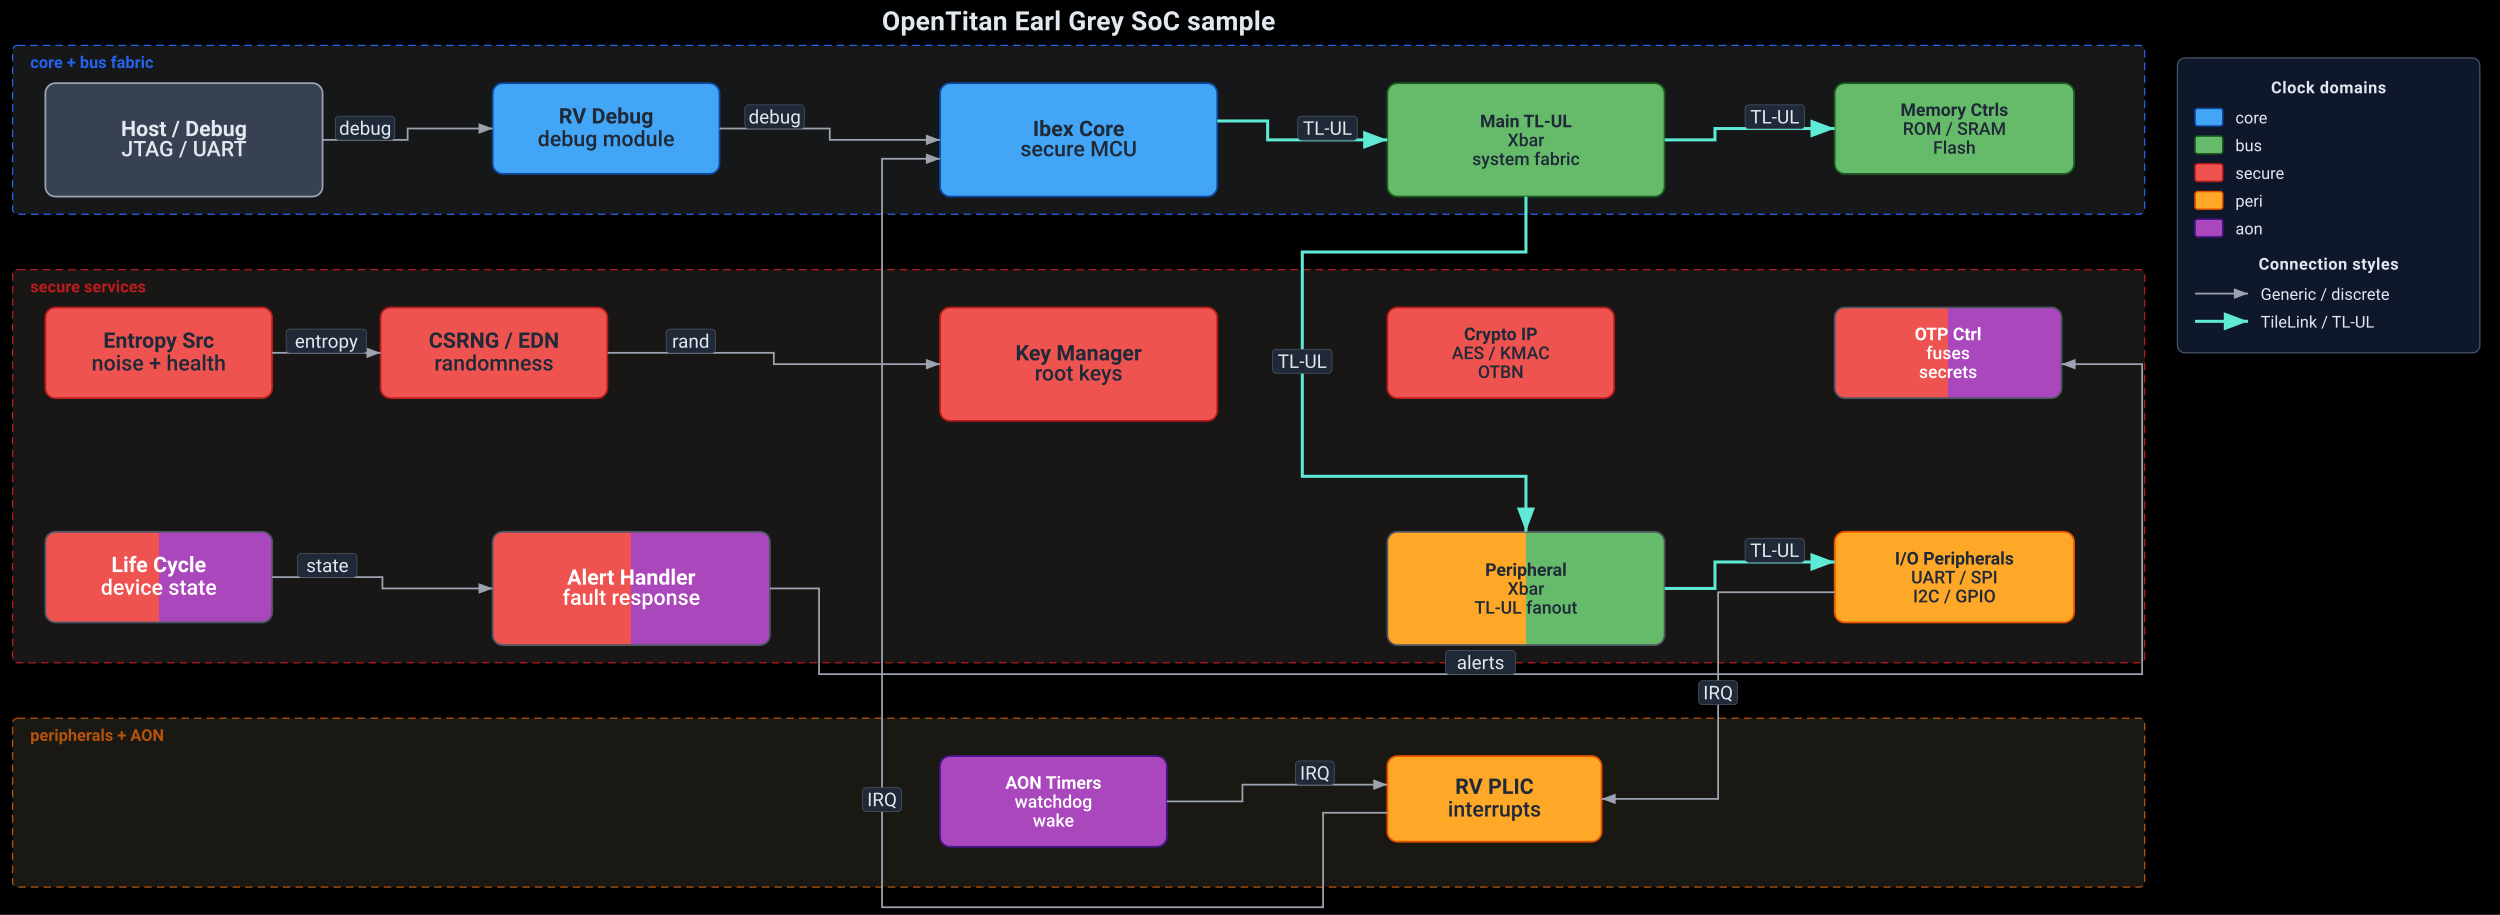
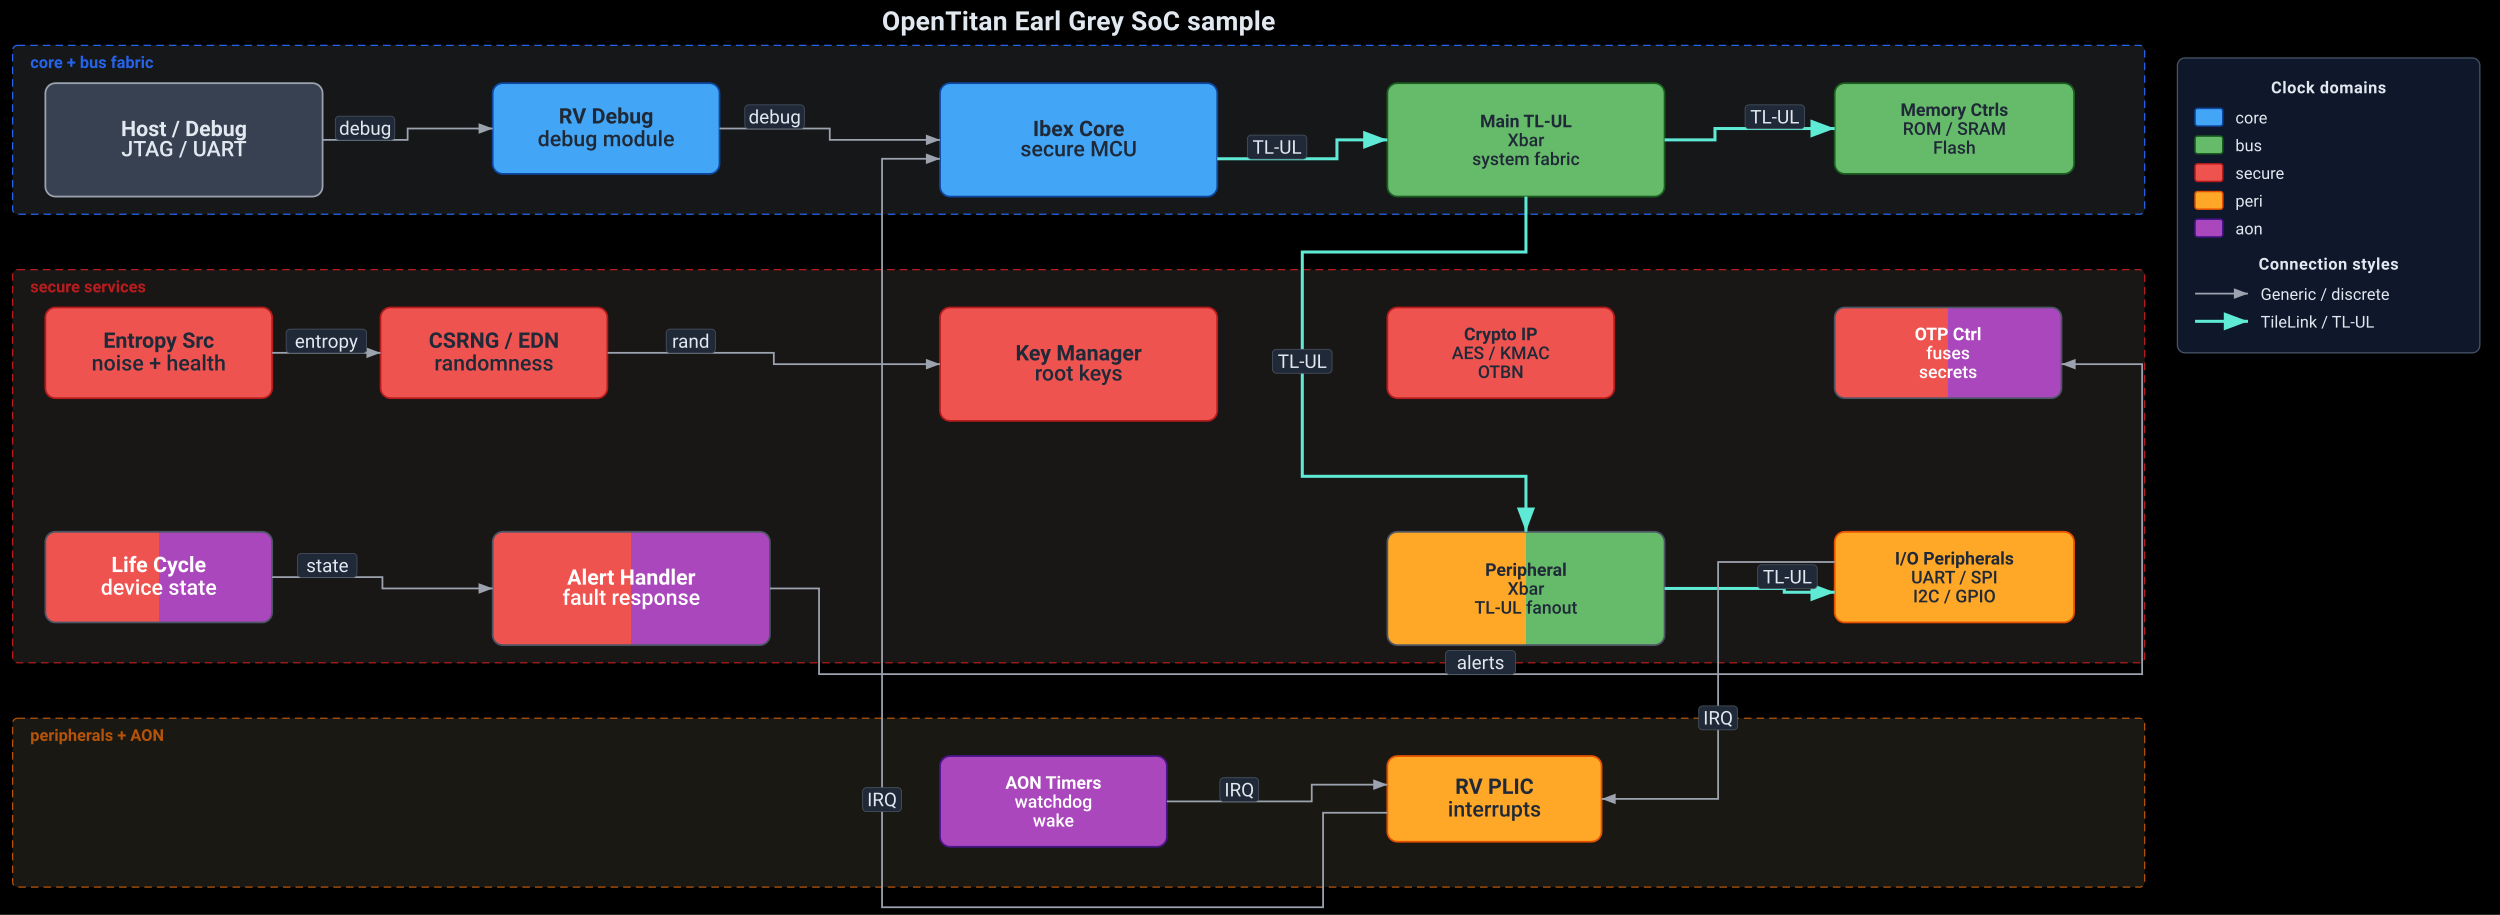
<svg xmlns="http://www.w3.org/2000/svg" width="1984" height="726" viewBox="0 0 1984 726" font-family="ui-sans-serif, system-ui, -apple-system, 'Segoe UI', Roboto, 'Helvetica Neue', Arial, sans-serif" style="background:#000000">
  <defs>
    <marker id="ah-solid" markerWidth="9" markerHeight="9" refX="8" refY="3" orient="auto">
      <path d="M0,0 L0,6 L8,3 z" fill="#e2e8f0" />
    </marker>
    <marker id="ah-thin" markerWidth="9" markerHeight="9" refX="8" refY="3" orient="auto">
      <path d="M0,0 L0,6 L8,3 z" fill="#9ca3af" />
    </marker>
    <marker id="ah-stream" markerWidth="9" markerHeight="9" refX="8" refY="3" orient="auto">
      <path d="M0,0 L0,6 L8,3 z" fill="#d9f99d" />
    </marker>
    <marker id="ah-axil" markerWidth="9" markerHeight="9" refX="8" refY="3" orient="auto">
      <path d="M0,0 L0,6 L8,3 z" fill="#93c5fd" />
    </marker>
    <marker id="ah-tilelink" markerWidth="9" markerHeight="9" refX="8" refY="3" orient="auto">
      <path d="M0,0 L0,6 L8,3 z" fill="#5eead4" />
    </marker>
    <marker id="ah-cdc" markerWidth="9" markerHeight="9" refX="8" refY="3" orient="auto">
      <path d="M0,0 L0,6 L8,3 z" fill="#d8b4fe" />
    </marker>
    <marker id="ah-open" markerWidth="9" markerHeight="9" refX="8" refY="3" orient="auto">
      <path d="M0.5,0.5 L0.5,5.5 L8,3 z" fill="#000000" stroke="#e2e8f0" stroke-width="1" />
    </marker>
    <linearGradient id="grad-otp_ctrl" x1="0%" y1="0%" x2="100%" y2="0%">
      <stop offset="50%" stop-color="#EF5350" />
      <stop offset="50%" stop-color="#AB47BC" />
    </linearGradient>
    <linearGradient id="grad-lc_ctrl" x1="0%" y1="0%" x2="100%" y2="0%">
      <stop offset="50%" stop-color="#EF5350" />
      <stop offset="50%" stop-color="#AB47BC" />
    </linearGradient>
    <linearGradient id="grad-alert_handler" x1="0%" y1="0%" x2="100%" y2="0%">
      <stop offset="50%" stop-color="#EF5350" />
      <stop offset="50%" stop-color="#AB47BC" />
    </linearGradient>
    <linearGradient id="grad-xbar_peri" x1="0%" y1="0%" x2="100%" y2="0%">
      <stop offset="50%" stop-color="#FFA726" />
      <stop offset="50%" stop-color="#66BB6A" />
    </linearGradient>
  </defs>
  <rect width="1984" height="726" fill="#000000" id="_canvas_bg" />
  <text x="856.0" y="24" text-anchor="middle" font-size="21" font-weight="600" fill="#e2e8f0" letter-spacing="0.2">OpenTitan Earl Grey SoC sample</text>
  <rect id="band_core_bus" x="10" y="36" width="1692" height="134" fill="#DBEAFE" fill-opacity="0.1" stroke="#2563EB" stroke-width="1" stroke-dasharray="6,4" rx="4" />
  <text x="24" y="54" font-size="13" font-weight="700" fill="#2563EB">core + bus fabric</text>
  <rect id="band_secure_services" x="10" y="214" width="1692" height="312" fill="#FEE2E2" fill-opacity="0.1" stroke="#B91C1C" stroke-width="1" stroke-dasharray="6,4" rx="4" />
  <text x="24" y="232" font-size="13" font-weight="700" fill="#B91C1C">secure services</text>
  <rect id="band_peripheral_aon" x="10" y="570" width="1692" height="134" fill="#FEF3C7" fill-opacity="0.1" stroke="#B45309" stroke-width="1" stroke-dasharray="6,4" rx="4" />
  <text x="24" y="588" font-size="13" font-weight="700" fill="#B45309">peripherals + AON</text>
  <rect id="host" x="36" y="66" width="220" height="90" fill="#374151" stroke="#9ca3af" stroke-width="1.4" rx="8" />
  <text x="146" y="108" text-anchor="middle" font-size="17" font-weight="600" fill="#e2e8f0">Host / Debug</text>
  <text x="146" y="124" text-anchor="middle" font-size="17" font-weight="500" fill="#e2e8f0">JTAG / UART</text>
  <rect id="rv_dm" x="391" y="66" width="180" height="72" fill="#42A5F5" stroke="#0D47A1" stroke-width="1.4" rx="8" />
  <text x="481" y="98" text-anchor="middle" font-size="17" font-weight="600" fill="#1f2937">RV Debug</text>
  <text x="481" y="116" text-anchor="middle" font-size="17" font-weight="500" fill="#1f2937">debug module</text>
  <rect id="ibex" x="746" y="66" width="220" height="90" fill="#42A5F5" stroke="#0D47A1" stroke-width="1.4" rx="8" />
  <text x="856" y="108" text-anchor="middle" font-size="17" font-weight="600" fill="#1f2937">Ibex Core</text>
  <text x="856" y="124" text-anchor="middle" font-size="17" font-weight="500" fill="#1f2937">secure MCU</text>
  <rect id="xbar_main" x="1101" y="66" width="220" height="90" fill="#66BB6A" stroke="#1B5E20" stroke-width="1.4" rx="8" />
  <text x="1211" y="101" text-anchor="middle" font-size="14" font-weight="600" fill="#1f2937">Main TL-UL</text>
  <text x="1211" y="116" text-anchor="middle" font-size="14" font-weight="500" fill="#1f2937">Xbar</text>
  <text x="1211" y="131" text-anchor="middle" font-size="14" font-weight="500" fill="#1f2937">system fabric</text>
  <rect id="mem_ctrls" x="1456" y="66" width="190" height="72" fill="#66BB6A" stroke="#1B5E20" stroke-width="1.4" rx="8" />
  <text x="1551" y="92" text-anchor="middle" font-size="14" font-weight="600" fill="#1f2937">Memory Ctrls</text>
  <text x="1551" y="107" text-anchor="middle" font-size="14" font-weight="500" fill="#1f2937">ROM / SRAM</text>
  <text x="1551" y="122" text-anchor="middle" font-size="14" font-weight="500" fill="#1f2937">Flash</text>
  <rect id="entropy" x="36" y="244" width="180" height="72" fill="#EF5350" stroke="#B71C1C" stroke-width="1.4" rx="8" />
  <text x="126" y="276" text-anchor="middle" font-size="17" font-weight="600" fill="#1f2937">Entropy Src</text>
  <text x="126" y="294" text-anchor="middle" font-size="17" font-weight="500" fill="#1f2937">noise + health</text>
  <rect id="csrng_edn" x="302" y="244" width="180" height="72" fill="#EF5350" stroke="#B71C1C" stroke-width="1.4" rx="8" />
  <text x="392" y="276" text-anchor="middle" font-size="17" font-weight="600" fill="#1f2937">CSRNG / EDN</text>
  <text x="392" y="294" text-anchor="middle" font-size="17" font-weight="500" fill="#1f2937">randomness</text>
  <rect id="keymgr" x="746" y="244" width="220" height="90" fill="#EF5350" stroke="#B71C1C" stroke-width="1.4" rx="8" />
  <text x="856" y="286" text-anchor="middle" font-size="17" font-weight="600" fill="#1f2937">Key Manager</text>
  <text x="856" y="302" text-anchor="middle" font-size="17" font-weight="500" fill="#1f2937">root keys</text>
  <rect id="crypto" x="1101" y="244" width="180" height="72" fill="#EF5350" stroke="#B71C1C" stroke-width="1.4" rx="8" />
  <text x="1191" y="270" text-anchor="middle" font-size="14" font-weight="600" fill="#1f2937">Crypto IP</text>
  <text x="1191" y="285" text-anchor="middle" font-size="14" font-weight="500" fill="#1f2937">AES / KMAC</text>
  <text x="1191" y="300" text-anchor="middle" font-size="14" font-weight="500" fill="#1f2937">OTBN</text>
  <rect id="otp_ctrl" x="1456" y="244" width="180" height="72" fill="url(#grad-otp_ctrl)" stroke="#4b5563" stroke-width="1.4" rx="8" />
  <text x="1546" y="270" text-anchor="middle" font-size="14" font-weight="600" fill="#ffffff">OTP Ctrl</text>
  <text x="1546" y="285" text-anchor="middle" font-size="14" font-weight="500" fill="#ffffff">fuses</text>
  <text x="1546" y="300" text-anchor="middle" font-size="14" font-weight="500" fill="#ffffff">secrets</text>
  <rect id="lc_ctrl" x="36" y="422" width="180" height="72" fill="url(#grad-lc_ctrl)" stroke="#4b5563" stroke-width="1.4" rx="8" />
  <text x="126" y="454" text-anchor="middle" font-size="17" font-weight="600" fill="#ffffff">Life Cycle</text>
  <text x="126" y="472" text-anchor="middle" font-size="17" font-weight="500" fill="#ffffff">device state</text>
  <rect id="alert_handler" x="391" y="422" width="220" height="90" fill="url(#grad-alert_handler)" stroke="#4b5563" stroke-width="1.4" rx="8" />
  <text x="501" y="464" text-anchor="middle" font-size="17" font-weight="600" fill="#ffffff">Alert Handler</text>
  <text x="501" y="480" text-anchor="middle" font-size="17" font-weight="500" fill="#ffffff">fault response</text>
  <rect id="xbar_peri" x="1101" y="422" width="220" height="90" fill="url(#grad-xbar_peri)" stroke="#4b5563" stroke-width="1.4" rx="8" />
  <text x="1211" y="457" text-anchor="middle" font-size="14" font-weight="600" fill="#1f2937">Peripheral</text>
  <text x="1211" y="472" text-anchor="middle" font-size="14" font-weight="500" fill="#1f2937">Xbar</text>
  <text x="1211" y="487" text-anchor="middle" font-size="14" font-weight="500" fill="#1f2937">TL-UL fanout</text>
  <rect id="peripherals" x="1456" y="422" width="190" height="72" fill="#FFA726" stroke="#E65100" stroke-width="1.4" rx="8" />
  <text x="1551" y="448" text-anchor="middle" font-size="14" font-weight="600" fill="#1f2937">I/O Peripherals</text>
  <text x="1551" y="463" text-anchor="middle" font-size="14" font-weight="500" fill="#1f2937">UART / SPI</text>
  <text x="1551" y="478" text-anchor="middle" font-size="14" font-weight="500" fill="#1f2937">I2C / GPIO</text>
  <rect id="aon_timer" x="746" y="600" width="180" height="72" fill="#AB47BC" stroke="#4A148C" stroke-width="1.4" rx="8" />
  <text x="836" y="626" text-anchor="middle" font-size="14" font-weight="600" fill="#ffffff">AON Timers</text>
  <text x="836" y="641" text-anchor="middle" font-size="14" font-weight="500" fill="#ffffff">watchdog</text>
  <text x="836" y="656" text-anchor="middle" font-size="14" font-weight="500" fill="#ffffff">wake</text>
  <rect id="rv_plic" x="1101" y="600" width="170" height="68" fill="#FFA726" stroke="#E65100" stroke-width="1.4" rx="8" />
  <text x="1186" y="630" text-anchor="middle" font-size="17" font-weight="600" fill="#1f2937">RV PLIC</text>
  <text x="1186" y="648" text-anchor="middle" font-size="17" font-weight="500" fill="#1f2937">interrupts</text>
  <path id="edge_host_to_rv_dm" d="M 256.0,111.0 L 323.5,111.0 L 323.5,102.0 L 391.0,102.0" stroke="#9ca3af" stroke-width="1.4" fill="none" marker-end="url(#ah-thin)" />
  <rect x="266.1" y="92.2" width="47.2" height="19.0" fill="#1f2937" stroke="#4b5563" stroke-width="0.6" rx="3" />
  <text x="289.8" y="107.0" text-anchor="middle" font-size="15" fill="#e2e8f0">debug</text>
  <path id="edge_rv_dm_to_ibex" d="M 571.0,102.0 L 658.5,102.0 L 658.5,111.0 L 746.0,111.0" stroke="#9ca3af" stroke-width="1.4" fill="none" marker-end="url(#ah-thin)" />
  <rect x="591.1" y="83.2" width="47.2" height="19.0" fill="#1f2937" stroke="#4b5563" stroke-width="0.6" rx="3" />
  <text x="614.8" y="98.0" text-anchor="middle" font-size="15" fill="#e2e8f0">debug</text>
-   <path id="edge_ibex_to_xbar_main" d="M 966.0,96.0 L 1006.0,96.0 L 1006.0,111.0 L 1101.0,111.0" stroke="#5eead4" stroke-width="2.4" fill="none" marker-end="url(#ah-tilelink)" />
-   <rect x="1029.9" y="92.2" width="47.2" height="19.0" fill="#1f2937" stroke="#4b5563" stroke-width="0.6" rx="3" />
-   <text x="1053.5" y="107.0" text-anchor="middle" font-size="15" fill="#e2e8f0">TL-UL</text>
+   <path id="edge_ibex_to_xbar_main" d="M 966.0,126.0 L 1061.0,126.0 L 1061.0,111.0 L 1101.0,111.0" stroke="#5eead4" stroke-width="2.4" fill="none" marker-end="url(#ah-tilelink)" />
+   <rect x="989.9" y="107.2" width="47.2" height="19.0" fill="#1f2937" stroke="#4b5563" stroke-width="0.6" rx="3" />
+   <text x="1013.5" y="122.0" text-anchor="middle" font-size="15" fill="#e2e8f0">TL-UL</text>
  <path id="edge_xbar_main_to_mem_ctrls" d="M 1321.0,111.0 L 1361.0,111.0 L 1361.0,102.0 L 1456.0,102.0" stroke="#5eead4" stroke-width="2.4" fill="none" marker-end="url(#ah-tilelink)" />
  <rect x="1384.9" y="83.2" width="47.2" height="19.0" fill="#1f2937" stroke="#4b5563" stroke-width="0.6" rx="3" />
  <text x="1408.5" y="98.0" text-anchor="middle" font-size="15" fill="#e2e8f0">TL-UL</text>
  <path id="edge_xbar_main_to_xbar_peri" d="M 1211.0,156.0 L 1211.0,200.0 L 1033.5,200.0 L 1033.5,378.0 L 1211.0,378.0 L 1211.0,422.0" stroke="#5eead4" stroke-width="2.4" fill="none" marker-end="url(#ah-tilelink)" />
  <rect x="1009.9" y="277.2" width="47.2" height="19.0" fill="#1f2937" stroke="#4b5563" stroke-width="0.6" rx="3" />
  <text x="1033.5" y="292.0" text-anchor="middle" font-size="15" fill="#e2e8f0">TL-UL</text>
  <path id="edge_entropy_to_csrng_edn" d="M 216.0,280.0 L 302.0,280.0" stroke="#9ca3af" stroke-width="1.4" fill="none" marker-end="url(#ah-thin)" />
  <rect x="227.1" y="261.2" width="63.8" height="19.0" fill="#1f2937" stroke="#4b5563" stroke-width="0.6" rx="3" />
  <text x="259.0" y="276.0" text-anchor="middle" font-size="15" fill="#e2e8f0">entropy</text>
  <path id="edge_csrng_edn_to_keymgr" d="M 482.2,280.0 L 614.1,280.0 L 614.1,289.0 L 746.0,289.0" stroke="#9ca3af" stroke-width="1.4" fill="none" marker-end="url(#ah-thin)" />
  <rect x="528.7" y="261.2" width="39.0" height="19.0" fill="#1f2937" stroke="#4b5563" stroke-width="0.6" rx="3" />
  <text x="548.2" y="276.0" text-anchor="middle" font-size="15" fill="#e2e8f0">rand</text>
  <path id="edge_lc_ctrl_to_alert_handler" d="M 216.0,458.0 L 303.5,458.0 L 303.5,467.0 L 391.0,467.0" stroke="#9ca3af" stroke-width="1.4" fill="none" marker-end="url(#ah-thin)" />
  <rect x="236.1" y="439.2" width="47.2" height="19.0" fill="#1f2937" stroke="#4b5563" stroke-width="0.6" rx="3" />
  <text x="259.8" y="454.0" text-anchor="middle" font-size="15" fill="#e2e8f0">state</text>
  <path id="edge_alert_handler_to_otp_ctrl" d="M 611.0,467.0 L 650.0,467.0 L 650.0,535.0 L 1700.0,535.0 L 1700.0,289.0 L 1636.0,289.0" stroke="#9ca3af" stroke-width="1.4" fill="none" marker-end="url(#ah-thin)" />
  <rect x="1147.2" y="516.2" width="55.5" height="19.0" fill="#1f2937" stroke="#4b5563" stroke-width="0.6" rx="3" />
  <text x="1175.0" y="531.0" text-anchor="middle" font-size="15" fill="#e2e8f0">alerts</text>
-   <path id="edge_xbar_peri_to_peripherals" d="M 1321.0,467.0 L 1361.0,467.0 L 1361.0,446.0 L 1456.0,446.0" stroke="#5eead4" stroke-width="2.4" fill="none" marker-end="url(#ah-tilelink)" />
-   <rect x="1384.9" y="427.2" width="47.2" height="19.0" fill="#1f2937" stroke="#4b5563" stroke-width="0.6" rx="3" />
-   <text x="1408.5" y="442.0" text-anchor="middle" font-size="15" fill="#e2e8f0">TL-UL</text>
-   <path id="edge_peripherals_to_rv_plic" d="M 1456.0,470.0 L 1363.5,470.0 L 1363.5,634.0 L 1271.0,634.0" stroke="#9ca3af" stroke-width="1.4" fill="none" marker-end="url(#ah-thin)" />
-   <rect x="1348.1" y="540.2" width="30.8" height="19.0" fill="#1f2937" stroke="#4b5563" stroke-width="0.6" rx="3" />
-   <text x="1363.5" y="555.0" text-anchor="middle" font-size="15" fill="#e2e8f0">IRQ</text>
-   <path id="edge_aon_timer_to_rv_plic" d="M 926.0,636.0 L 986.0,636.0 L 986.0,622.7 L 1101.0,622.7" stroke="#9ca3af" stroke-width="1.4" fill="none" marker-end="url(#ah-thin)" />
-   <rect x="1028.1" y="603.9" width="30.8" height="19.0" fill="#1f2937" stroke="#4b5563" stroke-width="0.6" rx="3" />
-   <text x="1043.5" y="618.7" text-anchor="middle" font-size="15" fill="#e2e8f0">IRQ</text>
+   <path id="edge_xbar_peri_to_peripherals" d="M 1321.0,467.0 L 1416.0,467.0 L 1416.0,470.0 L 1456.0,470.0" stroke="#5eead4" stroke-width="2.4" fill="none" marker-end="url(#ah-tilelink)" />
+   <rect x="1394.9" y="448.2" width="47.2" height="19.0" fill="#1f2937" stroke="#4b5563" stroke-width="0.6" rx="3" />
+   <text x="1418.5" y="463.0" text-anchor="middle" font-size="15" fill="#e2e8f0">TL-UL</text>
+   <path id="edge_peripherals_to_rv_plic" d="M 1456.0,446.0 L 1363.5,446.0 L 1363.5,634.0 L 1271.0,634.0" stroke="#9ca3af" stroke-width="1.4" fill="none" marker-end="url(#ah-thin)" />
+   <rect x="1348.1" y="560.2" width="30.8" height="19.0" fill="#1f2937" stroke="#4b5563" stroke-width="0.6" rx="3" />
+   <text x="1363.5" y="575.0" text-anchor="middle" font-size="15" fill="#e2e8f0">IRQ</text>
+   <path id="edge_aon_timer_to_rv_plic" d="M 926.0,636.0 L 1041.0,636.0 L 1041.0,622.7 L 1101.0,622.7" stroke="#9ca3af" stroke-width="1.4" fill="none" marker-end="url(#ah-thin)" />
+   <rect x="968.1" y="617.2" width="30.8" height="19.0" fill="#1f2937" stroke="#4b5563" stroke-width="0.6" rx="3" />
+   <text x="983.5" y="632.0" text-anchor="middle" font-size="15" fill="#e2e8f0">IRQ</text>
  <path id="edge_rv_plic_to_ibex" d="M 1101.0,645.0 L 1050.0,645.0 L 1050.0,720.0 L 700.0,720.0 L 700.0,126.0 L 746.0,126.0" stroke="#9ca3af" stroke-width="1.4" fill="none" marker-end="url(#ah-thin)" />
  <rect x="684.6" y="625.1" width="30.8" height="19.0" fill="#1f2937" stroke="#4b5563" stroke-width="0.6" rx="3" />
  <text x="700.0" y="639.8" text-anchor="middle" font-size="15" fill="#e2e8f0">IRQ</text>
  <rect id="legend_card" x="1728" y="46" width="240" height="234" fill="#0f172a" stroke="#475569" stroke-width="1" rx="6" />
  <text x="1848" y="74" text-anchor="middle" font-size="13" font-weight="700" fill="#e2e8f0" letter-spacing="0.4">Clock domains</text>
  <rect x="1742" y="86" width="22" height="14" fill="#42A5F5" stroke="#0D47A1" stroke-width="1.2" rx="2" />
  <text x="1774" y="98" font-size="13" fill="#e2e8f0">core</text>
  <rect x="1742" y="108" width="22" height="14" fill="#66BB6A" stroke="#1B5E20" stroke-width="1.2" rx="2" />
  <text x="1774" y="120" font-size="13" fill="#e2e8f0">bus</text>
  <rect x="1742" y="130" width="22" height="14" fill="#EF5350" stroke="#B71C1C" stroke-width="1.2" rx="2" />
  <text x="1774" y="142" font-size="13" fill="#e2e8f0">secure</text>
  <rect x="1742" y="152" width="22" height="14" fill="#FFA726" stroke="#E65100" stroke-width="1.2" rx="2" />
  <text x="1774" y="164" font-size="13" fill="#e2e8f0">peri</text>
  <rect x="1742" y="174" width="22" height="14" fill="#AB47BC" stroke="#4A148C" stroke-width="1.2" rx="2" />
  <text x="1774" y="186" font-size="13" fill="#e2e8f0">aon</text>
  <text x="1848" y="214" text-anchor="middle" font-size="13" font-weight="700" fill="#e2e8f0" letter-spacing="0.4">Connection styles</text>
  <path id="legend-arrow-generic" d="M 1742,233.0 L 1784,233.0" stroke="#9ca3af" stroke-width="1.4" fill="none" marker-end="url(#ah-thin)" />
  <text x="1794" y="238" font-size="13" fill="#e2e8f0">Generic / discrete</text>
  <path id="legend-arrow-tilelink" d="M 1742,255.0 L 1784,255.0" stroke="#5eead4" stroke-width="2.4" fill="none" marker-end="url(#ah-tilelink)" />
  <text x="1794" y="260" font-size="13" fill="#e2e8f0">TileLink / TL-UL</text>
</svg>
